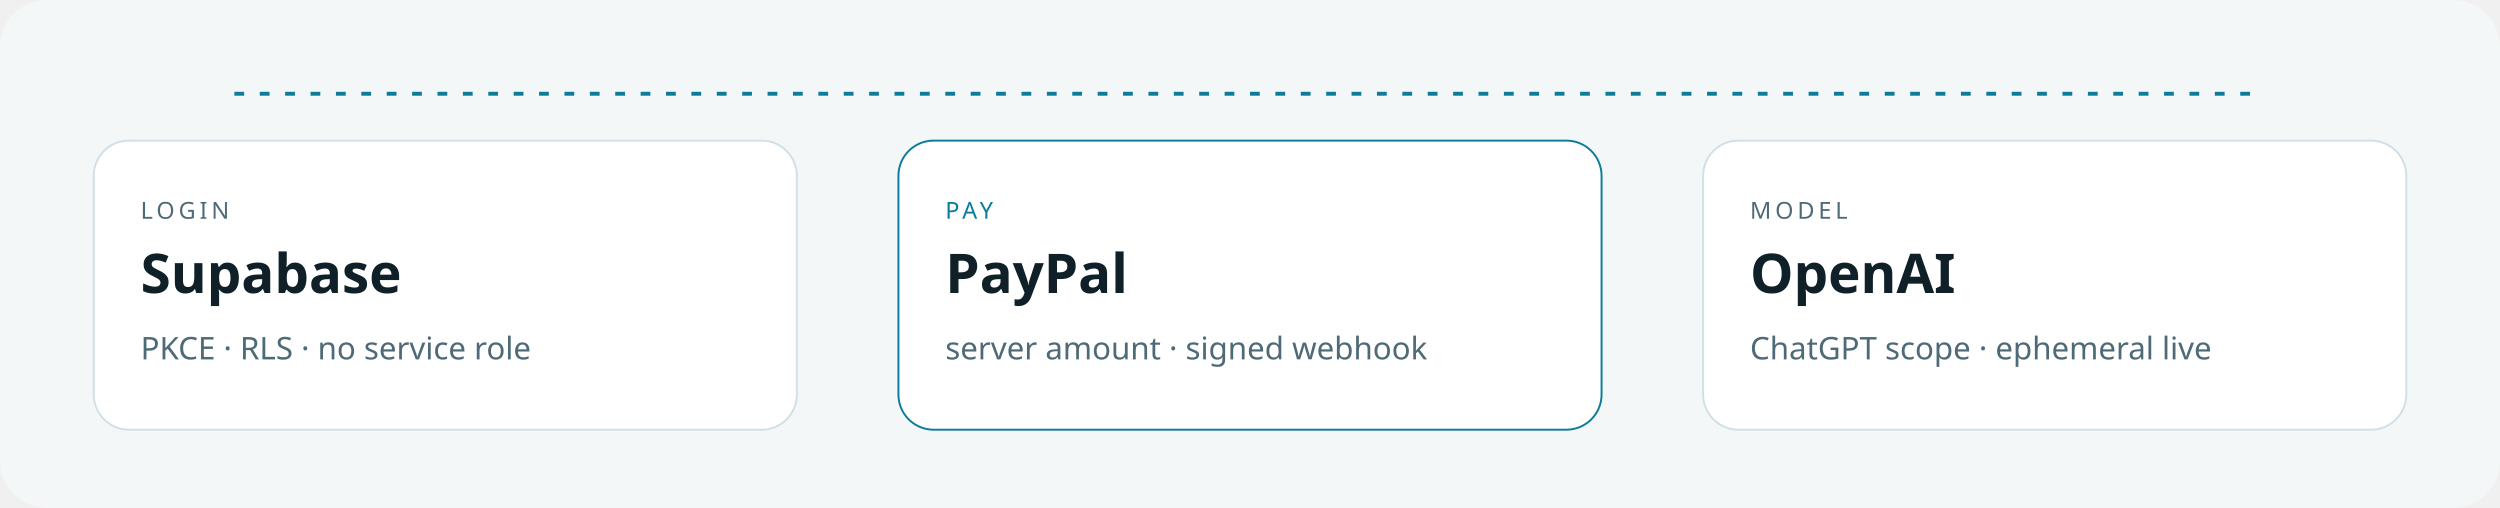
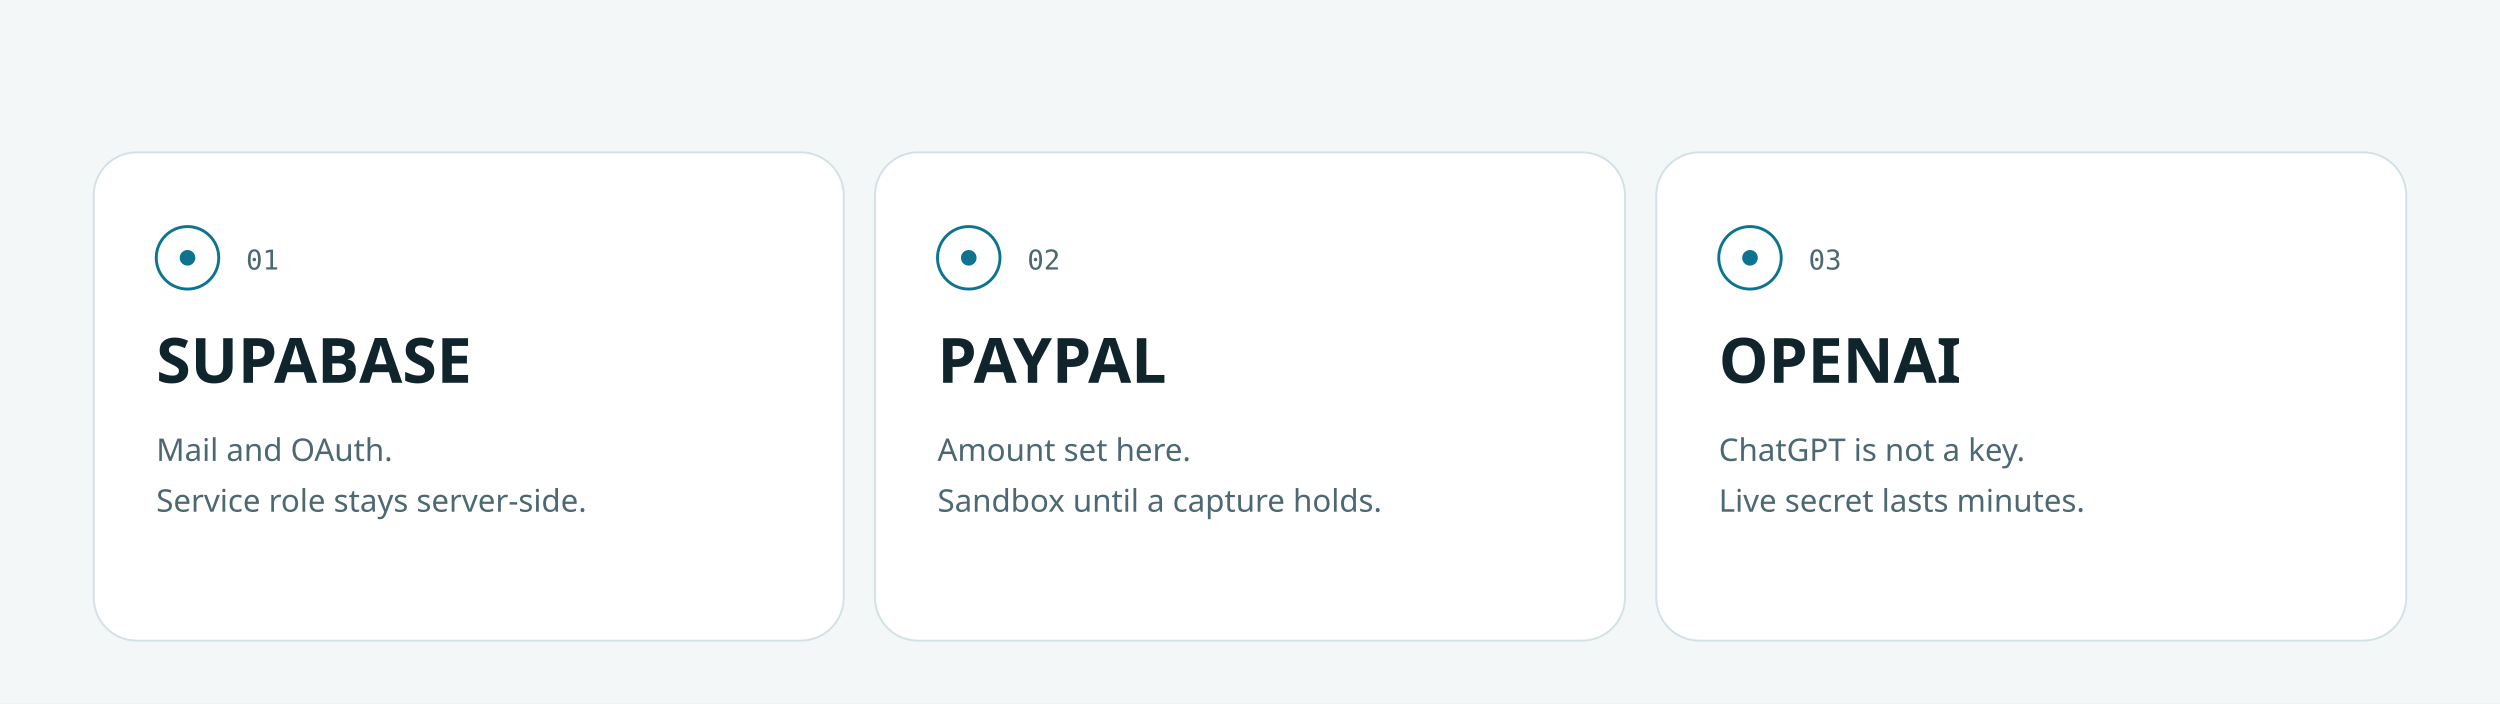
- <svg xmlns="http://www.w3.org/2000/svg" viewBox="0 0 1280 260" role="img">
+ <svg xmlns="http://www.w3.org/2000/svg" viewBox="0 0 1280 360" role="img">
  <defs>
    <style>
-       .flow { stroke-dasharray: 5 8; animation: flow 2.4s linear infinite; }
-       @keyframes flow { to { stroke-dashoffset: -52; } }
-       @media (prefers-reduced-motion: reduce) { .flow { animation: none; } }
-     </style>
+   .flow { stroke-dasharray: 5 9; animation: flow 2.8s linear infinite; }
+   .blink { animation: blink 1.15s steps(1) infinite; }
+   .pulse { animation: pulse 2.8s ease-in-out infinite; }
+   @keyframes flow { to { stroke-dashoffset: -56; } }
+   @keyframes blink { 50% { opacity: 0; } }
+   @keyframes pulse { 0%,100% { opacity: .45; } 50% { opacity: 1; } }
+   @media (prefers-reduced-motion: reduce) { .flow, .blink, .pulse { animation: none; } }
+ </style>
+     <linearGradient id="wash" x1="0" y1="0" x2="1" y2="1">
+       <stop offset="0" stop-color="#0C7490" stop-opacity=".16" />
+       <stop offset=".55" stop-color="#0C7490" stop-opacity="0" />
+     </linearGradient>
  </defs>
-   <rect width="1280" height="260" rx="24" fill="#F3F7F8" />
-   <line class="flow" x1="120" y1="48" x2="1160" y2="48" stroke="#0C7C9A" stroke-width="2" />
-   <g font-family="ui-sans-serif, system-ui, sans-serif">
-     <g>
-       <rect x="48" y="72" width="360" height="148" rx="18" fill="#FFFFFF" stroke="#D0E0E6" />
-       <text x="72" y="112" font-size="12" letter-spacing="2" fill="#4E6A76">LOGIN</text>
-       <text x="72" y="150" font-size="28" font-weight="680" fill="#102028">Supabase</text>
-       <text x="72" y="184" font-size="16" fill="#4E6A76">PKCE · RLS · no service role</text>
-     </g>
-     <g>
-       <rect x="460" y="72" width="360" height="148" rx="18" fill="#FFFFFF" stroke="#0C7C9A" />
-       <text x="484" y="112" font-size="12" letter-spacing="2" fill="#0C7C9A">PAY</text>
-       <text x="484" y="150" font-size="28" font-weight="680" fill="#102028">PayPal</text>
-       <text x="484" y="184" font-size="16" fill="#4E6A76">server amount · signed webhook</text>
-     </g>
-     <g>
-       <rect x="872" y="72" width="360" height="148" rx="18" fill="#FFFFFF" stroke="#D0E0E6" />
-       <text x="896" y="112" font-size="12" letter-spacing="2" fill="#4E6A76">MODEL</text>
-       <text x="896" y="150" font-size="28" font-weight="680" fill="#102028">OpenAI</text>
-       <text x="896" y="184" font-size="16" fill="#4E6A76">ChatGPT scope · ephemeral live</text>
-     </g>
-   </g>
+   <rect width="1280" height="360" fill="#F4F7F8" />
+   <rect x="48" y="78" width="384" height="250" rx="22" fill="#FFFFFF" stroke="#D3E1E6" />
+   <circle cx="96" cy="132" r="16" fill="none" stroke="#0C7490" stroke-width="1.5" />
+   <circle class="pulse" cx="96" cy="132" r="4" fill="#0C7490" />
+   <text x="126" y="138" font-family="ui-monospace,monospace" font-size="14" fill="#4C6872">01</text>
+   <text x="80" y="196" font-family="ui-sans-serif,system-ui,sans-serif" font-size="32" font-weight="680" fill="#10242C">SUPABASE</text>
+   <text x="80" y="236" font-family="ui-sans-serif,system-ui,sans-serif" font-size="16" fill="#4C6872">Mail and OAuth.</text>
+   <text x="80" y="262" font-family="ui-sans-serif,system-ui,sans-serif" font-size="16" fill="#4C6872">Service role stays server-side.</text>
+   <rect x="448" y="78" width="384" height="250" rx="22" fill="#FFFFFF" stroke="#D3E1E6" />
+   <circle cx="496" cy="132" r="16" fill="none" stroke="#0C7490" stroke-width="1.5" />
+   <circle class="pulse" cx="496" cy="132" r="4" fill="#0C7490" />
+   <text x="526" y="138" font-family="ui-monospace,monospace" font-size="14" fill="#4C6872">02</text>
+   <text x="480" y="196" font-family="ui-sans-serif,system-ui,sans-serif" font-size="32" font-weight="680" fill="#10242C">PAYPAL</text>
+   <text x="480" y="236" font-family="ui-sans-serif,system-ui,sans-serif" font-size="16" fill="#4C6872">Amount set here.</text>
+   <text x="480" y="262" font-family="ui-sans-serif,system-ui,sans-serif" font-size="16" fill="#4C6872">Sandbox until a capture holds.</text>
+   <rect x="848" y="78" width="384" height="250" rx="22" fill="#FFFFFF" stroke="#D3E1E6" />
+   <circle cx="896" cy="132" r="16" fill="none" stroke="#0C7490" stroke-width="1.5" />
+   <circle class="pulse" cx="896" cy="132" r="4" fill="#0C7490" />
+   <text x="926" y="138" font-family="ui-monospace,monospace" font-size="14" fill="#4C6872">03</text>
+   <text x="880" y="196" font-family="ui-sans-serif,system-ui,sans-serif" font-size="32" font-weight="680" fill="#10242C">OPENAI</text>
+   <text x="880" y="236" font-family="ui-sans-serif,system-ui,sans-serif" font-size="16" fill="#4C6872">ChatGPT is not a key.</text>
+   <text x="880" y="262" font-family="ui-sans-serif,system-ui,sans-serif" font-size="16" fill="#4C6872">Live secret lasts minutes.</text>
</svg>
